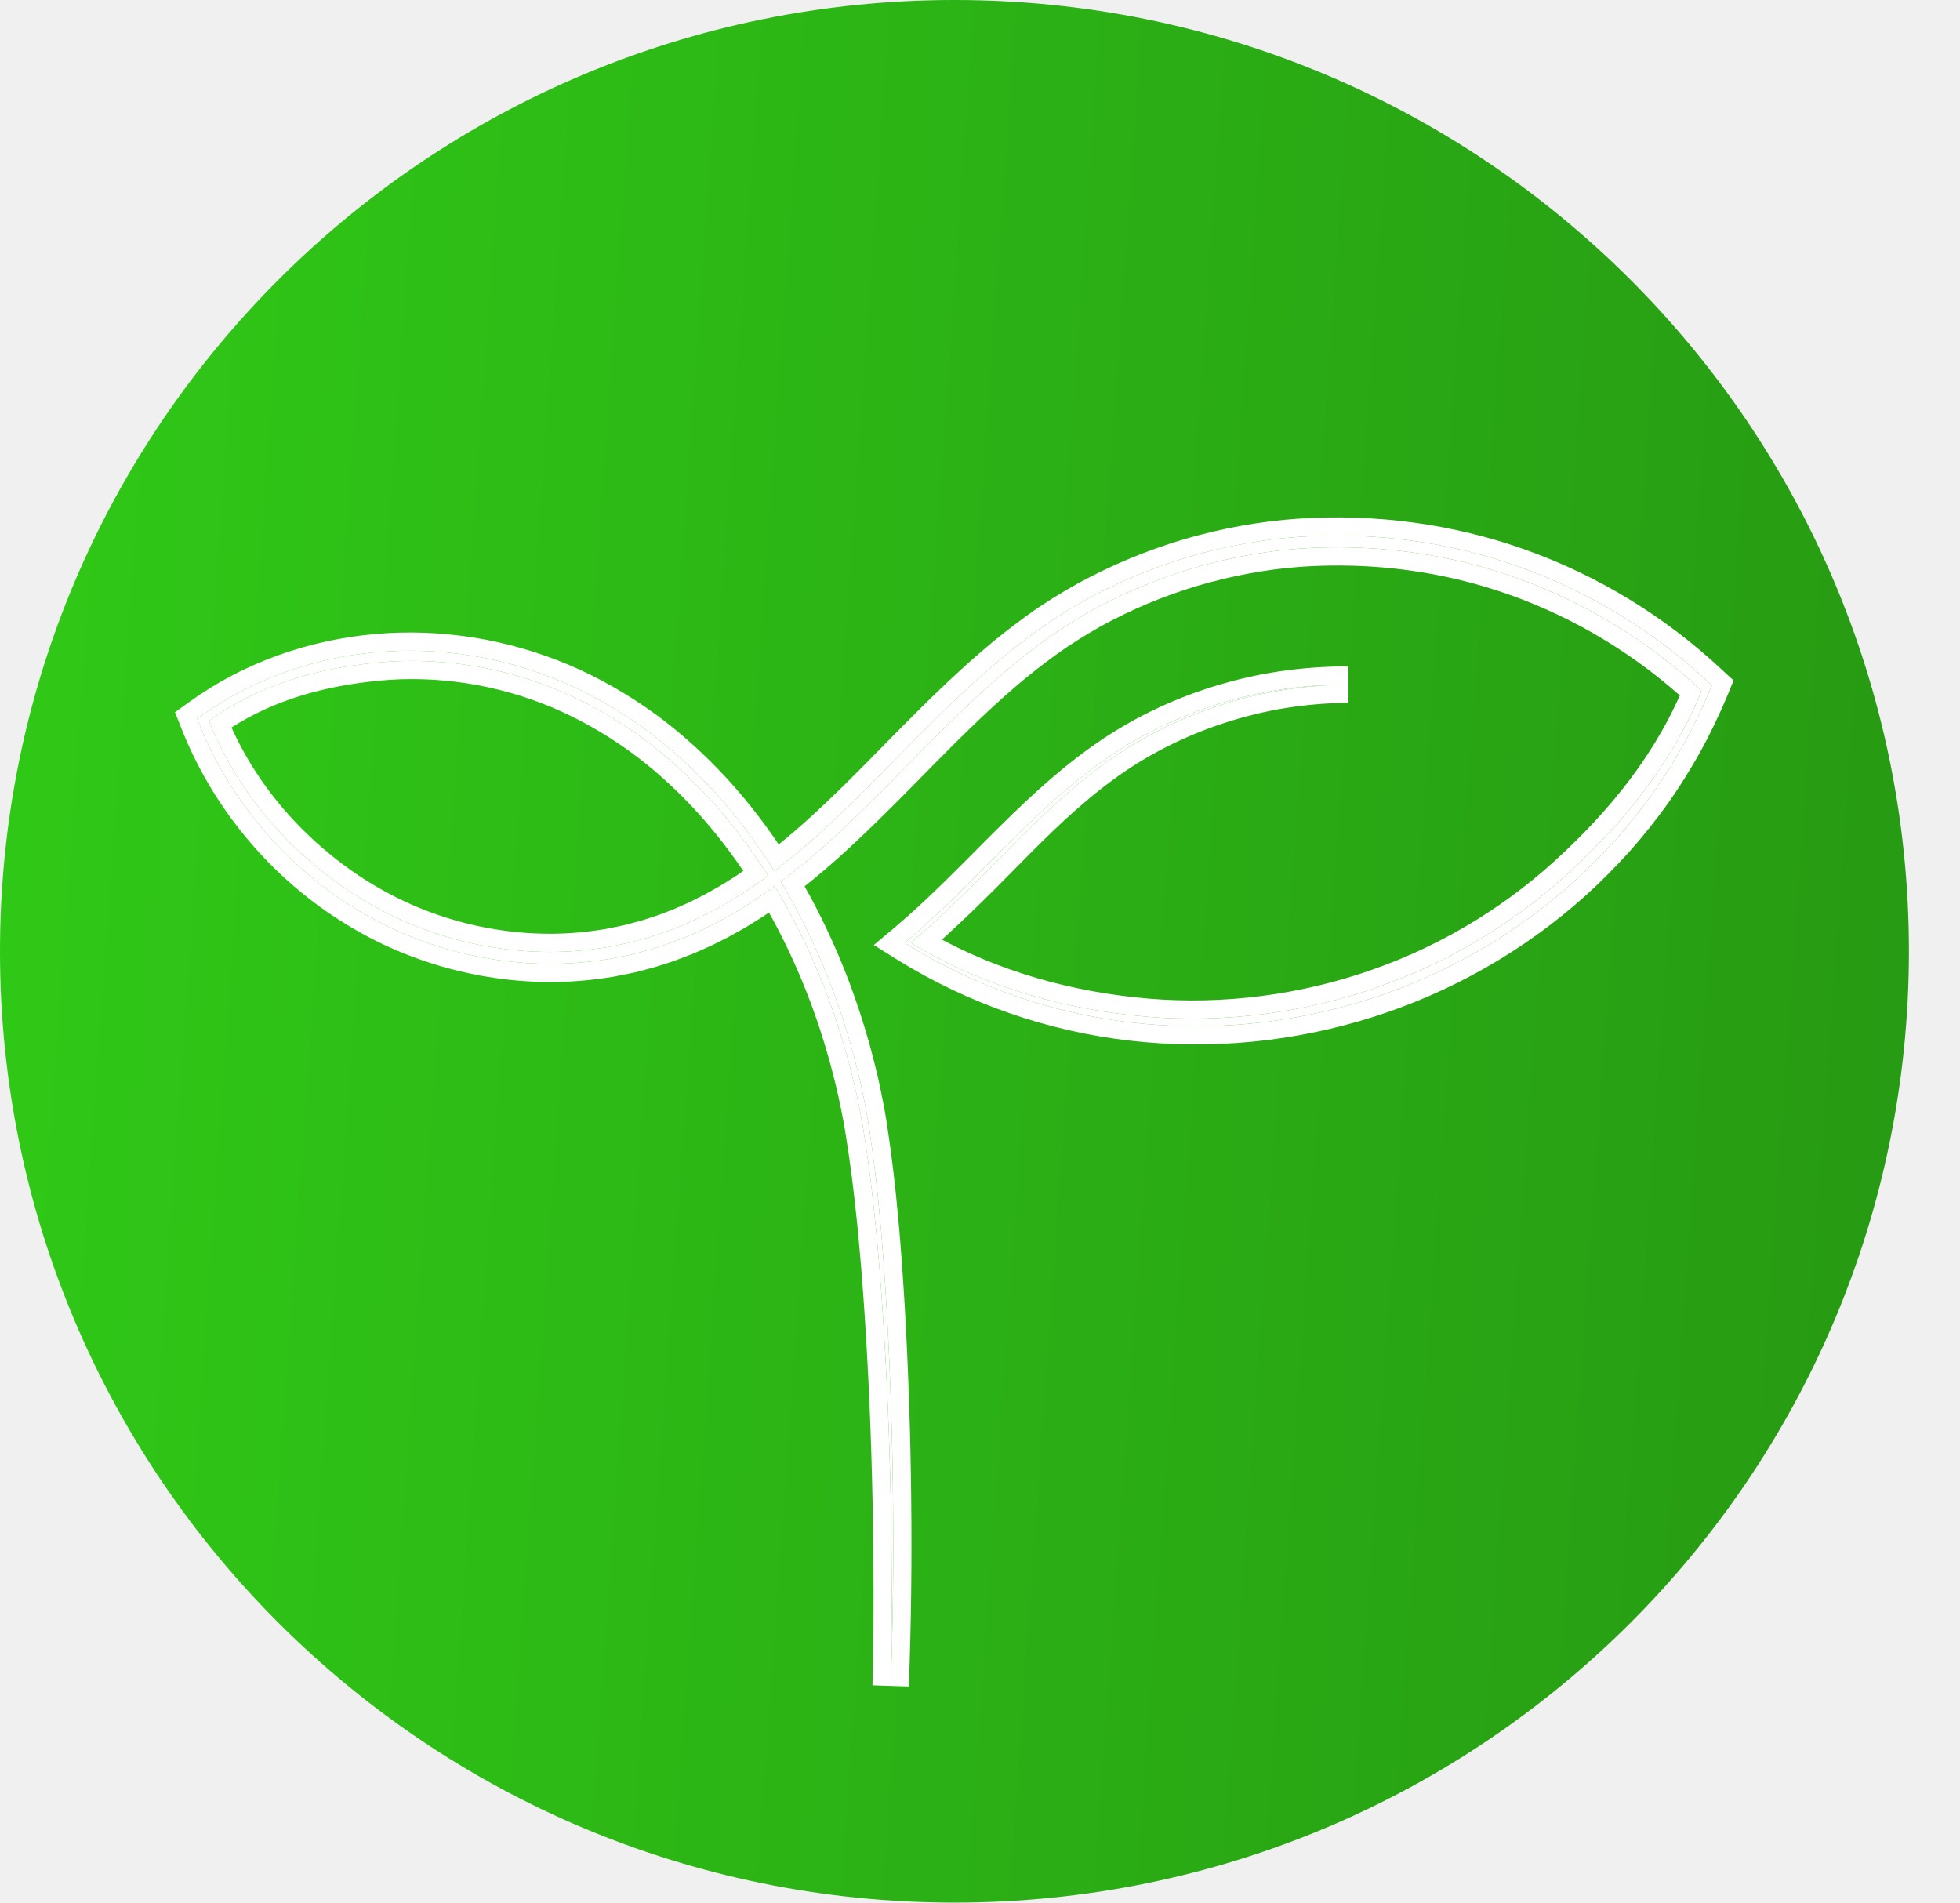
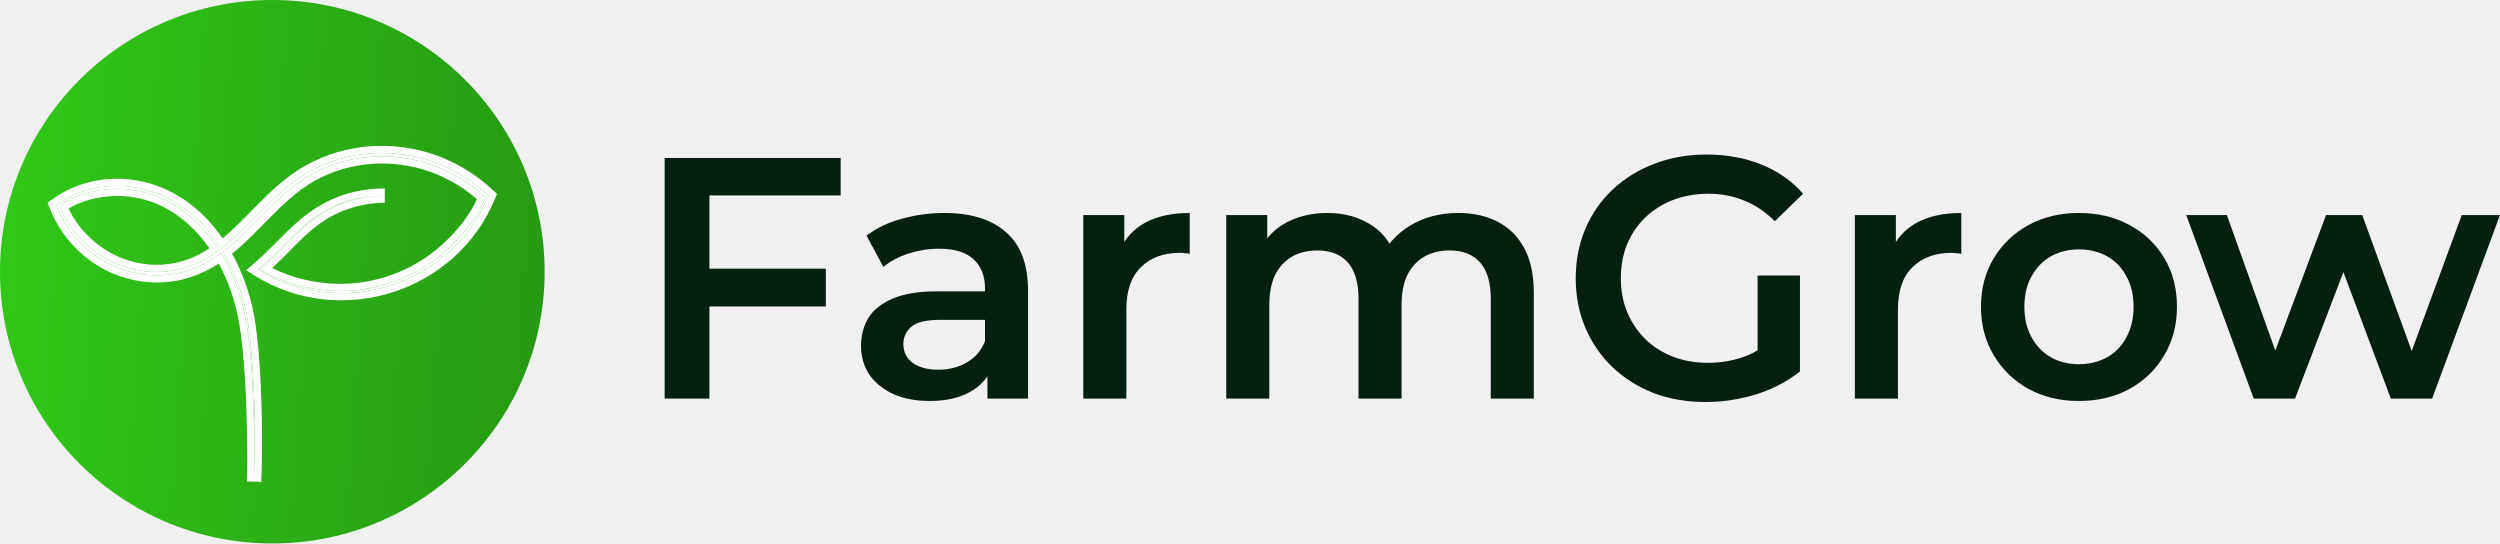
- <svg xmlns="http://www.w3.org/2000/svg" width="34" height="33" viewBox="0 0 34 33" fill="none">
-   <ellipse cx="16.557" cy="16.5" rx="16.557" ry="16.5" fill="url(#paint0_linear_300_52)" />
-   <mask id="path-2-outside-1_300_52" maskUnits="userSpaceOnUse" x="2.42" y="8.289" width="28" height="21" fill="black">
-     <rect fill="white" x="2.42" y="8.289" width="28" height="21" />
-     <path d="M23.389 11.874C23.008 11.878 22.628 11.909 22.253 11.969C21.877 12.029 21.507 12.121 21.146 12.238C20.425 12.473 19.738 12.817 19.128 13.266C18.514 13.713 17.972 14.248 17.44 14.789C16.908 15.332 16.378 15.854 15.8 16.354C16.967 17.058 18.285 17.464 19.64 17.61C20.994 17.761 22.379 17.615 23.673 17.197C24.968 16.78 26.171 16.085 27.175 15.172C28.179 14.259 29.006 13.233 29.518 11.98C28.592 11.117 27.489 10.444 26.296 10.02C25.102 9.594 23.819 9.429 22.557 9.515C21.926 9.559 21.301 9.678 20.693 9.855C20.087 10.036 19.5 10.28 18.946 10.585C18.672 10.74 18.403 10.906 18.146 11.091C17.89 11.277 17.64 11.471 17.4 11.679C16.919 12.092 16.466 12.54 16.017 12.994C15.569 13.448 15.123 13.908 14.654 14.348C14.42 14.569 14.181 14.784 13.931 14.989C13.682 15.194 13.426 15.391 13.156 15.57C13.089 15.616 13.022 15.662 12.952 15.703C12.883 15.745 12.815 15.79 12.745 15.83L12.532 15.949C12.462 15.99 12.388 16.023 12.316 16.06L12.207 16.115C12.17 16.133 12.132 16.148 12.095 16.165C12.021 16.197 11.947 16.232 11.872 16.262C11.72 16.32 11.569 16.381 11.413 16.427C11.259 16.48 11.1 16.516 10.943 16.559L10.703 16.607L10.583 16.631L10.462 16.649C10.14 16.698 9.814 16.72 9.489 16.717C8.838 16.71 8.189 16.604 7.57 16.405C7.26 16.306 6.958 16.183 6.667 16.039C6.377 15.893 6.097 15.726 5.83 15.541C4.767 14.796 3.925 13.741 3.447 12.534L3.42 12.466L3.48 12.423C4.373 11.779 5.446 11.407 6.537 11.311C7.629 11.215 8.742 11.397 9.748 11.824C10.251 12.038 10.727 12.313 11.17 12.632C11.611 12.953 12.015 13.323 12.384 13.723C13.118 14.527 13.702 15.459 14.146 16.446C14.37 16.94 14.558 17.45 14.713 17.969C14.792 18.228 14.858 18.49 14.921 18.753C14.979 19.018 15.034 19.283 15.075 19.551C15.156 20.085 15.22 20.621 15.267 21.159C15.294 21.427 15.312 21.697 15.333 21.965C15.35 22.235 15.371 22.504 15.385 22.773C15.445 23.85 15.48 24.928 15.491 26.006C15.503 27.084 15.491 28.163 15.45 29.24C15.464 28.701 15.469 28.162 15.469 27.623C15.467 27.085 15.463 26.546 15.451 26.007C15.429 24.929 15.384 23.852 15.313 22.777C15.297 22.508 15.274 22.24 15.254 21.971C15.229 21.703 15.209 21.434 15.18 21.167C15.127 20.631 15.059 20.097 14.972 19.567C14.883 19.037 14.758 18.514 14.601 18.001C14.445 17.488 14.256 16.984 14.032 16.497C13.587 15.522 13.004 14.605 12.277 13.819C11.912 13.428 11.514 13.066 11.079 12.755C10.644 12.445 10.177 12.179 9.685 11.973C8.699 11.562 7.615 11.391 6.553 11.491C5.493 11.592 4.485 11.88 3.625 12.504C4.091 13.673 4.912 14.657 5.944 15.379C6.203 15.558 6.475 15.719 6.757 15.859C7.039 15.999 7.332 16.117 7.632 16.213C8.232 16.404 8.861 16.506 9.491 16.511C9.805 16.514 10.12 16.491 10.431 16.444L10.547 16.427L10.663 16.403L10.894 16.356C11.046 16.314 11.2 16.28 11.348 16.228C11.499 16.183 11.645 16.124 11.792 16.068C11.865 16.038 11.936 16.005 12.008 15.973C12.044 15.957 12.08 15.942 12.116 15.924L12.221 15.871C12.291 15.835 12.363 15.802 12.431 15.762L12.637 15.646C12.705 15.606 12.771 15.563 12.838 15.522C12.906 15.481 12.971 15.437 13.036 15.392C13.299 15.217 13.55 15.024 13.793 14.822C14.038 14.621 14.274 14.408 14.505 14.189C14.969 13.754 15.41 13.293 15.861 12.838C16.311 12.384 16.77 11.933 17.26 11.514C17.504 11.304 17.76 11.105 18.022 10.916C18.285 10.727 18.561 10.557 18.844 10.399C19.412 10.088 20.013 9.839 20.634 9.654C21.256 9.474 21.896 9.355 22.542 9.311C23.834 9.225 25.143 9.397 26.362 9.834C27.58 10.269 28.705 10.959 29.648 11.841L29.697 11.886L29.672 11.947C29.538 12.265 29.389 12.578 29.223 12.881C29.054 13.182 28.872 13.476 28.672 13.758C28.469 14.039 28.255 14.31 28.024 14.568C27.792 14.823 27.549 15.07 27.292 15.301C26.264 16.226 25.036 16.924 23.719 17.34C22.402 17.757 20.998 17.896 19.626 17.735C18.255 17.578 16.921 17.113 15.749 16.389L15.693 16.354L15.743 16.312C16.321 15.822 16.849 15.275 17.387 14.737C17.925 14.201 18.475 13.668 19.097 13.224C19.716 12.777 20.41 12.437 21.138 12.21C21.502 12.097 21.875 12.01 22.251 11.955C22.627 11.9 23.009 11.873 23.389 11.874Z" />
+ <svg xmlns="http://www.w3.org/2000/svg" width="138" height="30" viewBox="0 0 138 30" fill="none">
+   <path d="M38.951 14.83H45.586V16.917H38.951V14.83ZM39.16 22.001H36.688V8.721H46.404V10.789H39.16V22.001Z" fill="#062010" />
+   <path d="M54.505 22.001V19.952L54.372 19.516V15.93C54.372 15.234 54.163 14.697 53.744 14.318C53.326 13.925 52.692 13.729 51.843 13.729C51.273 13.729 50.709 13.818 50.151 13.995C49.606 14.172 49.144 14.419 48.763 14.735L47.832 13.008C48.377 12.591 49.023 12.281 49.771 12.079C50.531 11.864 51.317 11.756 52.128 11.756C53.599 11.756 54.733 12.111 55.532 12.819C56.343 13.514 56.748 14.596 56.748 16.063V22.001H54.505ZM51.311 22.134C50.55 22.134 49.885 22.007 49.315 21.754C48.744 21.489 48.301 21.128 47.984 20.673C47.68 20.205 47.528 19.68 47.528 19.098C47.528 18.529 47.661 18.017 47.927 17.562C48.206 17.106 48.656 16.746 49.277 16.48C49.898 16.215 50.721 16.082 51.748 16.082H54.695V17.656H51.919C51.108 17.656 50.563 17.789 50.284 18.055C50.005 18.308 49.866 18.624 49.866 19.003C49.866 19.433 50.037 19.775 50.379 20.028C50.721 20.281 51.197 20.407 51.805 20.407C52.388 20.407 52.908 20.274 53.364 20.009C53.833 19.743 54.169 19.351 54.372 18.833L54.771 20.256C54.543 20.85 54.131 21.312 53.535 21.64C52.952 21.969 52.211 22.134 51.311 22.134Z" fill="#062010" />
+   <path d="M59.798 22.001V11.87H62.061V14.659L61.794 13.843C62.099 13.16 62.574 12.642 63.22 12.288C63.879 11.933 64.697 11.756 65.673 11.756V14.014C65.571 13.989 65.476 13.976 65.388 13.976C65.299 13.963 65.21 13.957 65.121 13.957C64.222 13.957 63.505 14.223 62.973 14.754C62.441 15.272 62.175 16.05 62.175 17.087V22.001H59.798Z" fill="#062010" />
+   <path d="M80.503 11.756C81.314 11.756 82.03 11.915 82.651 12.231C83.285 12.547 83.779 13.034 84.134 13.691C84.489 14.336 84.666 15.171 84.666 16.196V22.001H82.29V16.499C82.29 15.601 82.094 14.931 81.701 14.488C81.308 14.046 80.744 13.824 80.009 13.824C79.489 13.824 79.026 13.938 78.621 14.166C78.228 14.393 77.917 14.729 77.689 15.171C77.474 15.614 77.366 16.177 77.366 16.86V22.001H74.989V16.499C74.989 15.601 74.793 14.931 74.4 14.488C74.007 14.046 73.443 13.824 72.708 13.824C72.188 13.824 71.726 13.938 71.32 14.166C70.927 14.393 70.617 14.729 70.388 15.171C70.173 15.614 70.065 16.177 70.065 16.86V22.001H67.689V11.87H69.951V14.564L69.552 13.767C69.894 13.11 70.388 12.61 71.035 12.269C71.694 11.927 72.442 11.756 73.278 11.756C74.229 11.756 75.053 11.99 75.75 12.458C76.46 12.926 76.929 13.634 77.157 14.583L76.225 14.261C76.555 13.502 77.1 12.895 77.86 12.439C78.621 11.984 79.502 11.756 80.503 11.756Z" fill="#062010" />
+   <path d="M94.148 22.191C93.109 22.191 92.152 22.026 91.278 21.697C90.416 21.356 89.662 20.882 89.015 20.274C88.369 19.655 87.868 18.927 87.513 18.093C87.158 17.258 86.981 16.347 86.981 15.361C86.981 14.374 87.158 13.464 87.513 12.629C87.868 11.794 88.369 11.073 89.015 10.466C89.674 9.847 90.441 9.372 91.316 9.043C92.19 8.702 93.147 8.531 94.186 8.531C95.314 8.531 96.328 8.715 97.228 9.081C98.141 9.448 98.908 9.986 99.529 10.694L97.97 12.212C97.45 11.693 96.886 11.314 96.278 11.073C95.682 10.82 95.023 10.694 94.3 10.694C93.603 10.694 92.957 10.808 92.361 11.036C91.766 11.263 91.252 11.586 90.821 12.003C90.39 12.42 90.055 12.914 89.814 13.483C89.585 14.052 89.471 14.678 89.471 15.361C89.471 16.031 89.585 16.651 89.814 17.22C90.055 17.789 90.39 18.289 90.821 18.719C91.252 19.136 91.759 19.459 92.342 19.686C92.925 19.914 93.572 20.028 94.281 20.028C94.941 20.028 95.574 19.927 96.183 19.724C96.804 19.509 97.393 19.155 97.951 18.662L99.358 20.502C98.66 21.059 97.849 21.482 96.924 21.773C96.011 22.052 95.086 22.191 94.148 22.191ZM97.019 20.18V15.209H99.358V20.502L97.019 20.18Z" fill="#062010" />
+   <path d="M102.389 22.001V11.87H104.652V14.659L104.386 13.843C104.69 13.16 105.165 12.642 105.811 12.288C106.47 11.933 107.288 11.756 108.264 11.756V14.014C108.163 13.989 108.067 13.976 107.979 13.976C107.89 13.963 107.801 13.957 107.713 13.957C106.813 13.957 106.097 14.223 105.564 14.754C105.032 15.272 104.766 16.05 104.766 17.087V22.001H102.389Z" fill="#062010" />
+   <path d="M114.75 22.134C113.711 22.134 112.785 21.912 111.974 21.47C111.163 21.014 110.523 20.395 110.054 19.61C109.585 18.826 109.351 17.935 109.351 16.936C109.351 15.924 109.585 15.032 110.054 14.261C110.523 13.476 111.163 12.863 111.974 12.42C112.785 11.978 113.711 11.756 114.75 11.756C115.802 11.756 116.734 11.978 117.545 12.42C118.369 12.863 119.009 13.47 119.465 14.242C119.934 15.013 120.168 15.911 120.168 16.936C120.168 17.935 119.934 18.826 119.465 19.61C119.009 20.395 118.369 21.014 117.545 21.47C116.734 21.912 115.802 22.134 114.75 22.134ZM114.75 20.104C115.333 20.104 115.853 19.977 116.309 19.724C116.765 19.471 117.12 19.105 117.374 18.624C117.64 18.143 117.773 17.581 117.773 16.936C117.773 16.278 117.64 15.715 117.374 15.247C117.12 14.767 116.765 14.4 116.309 14.147C115.853 13.894 115.339 13.767 114.769 13.767C114.186 13.767 113.666 13.894 113.21 14.147C112.766 14.4 112.411 14.767 112.145 15.247C111.879 15.715 111.746 16.278 111.746 16.936C111.746 17.581 111.879 18.143 112.145 18.624C112.411 19.105 112.766 19.471 113.21 19.724C113.666 19.977 114.18 20.104 114.75 20.104Z" fill="#062010" />
+   <path d="M124.406 22.001L120.679 11.87H122.923L126.117 20.806H125.052L128.398 11.87H130.395L133.646 20.806H132.6L135.889 11.87H137.999L134.254 22.001H131.973L129.007 14.09H129.71L126.687 22.001H124.406Z" fill="#062010" />
+   <ellipse cx="15.032" cy="15" rx="15.032" ry="15" fill="url(#paint0_linear_300_1155)" />
+   <mask id="path-3-outside-1_300_1155" maskUnits="userSpaceOnUse" x="2.106" y="7.445" width="26" height="20" fill="black">
+     <rect fill="white" x="2.106" y="7.445" width="26" height="20" />
+     <path d="M21.236 10.795C20.89 10.799 20.546 10.827 20.205 10.882C19.864 10.937 19.528 11.02 19.2 11.126C18.545 11.34 17.921 11.652 17.367 12.061C16.81 12.467 16.319 12.954 15.835 13.445C15.353 13.938 14.871 14.414 14.346 14.868C15.406 15.508 16.603 15.877 17.833 16.01C19.062 16.147 20.319 16.015 21.494 15.635C22.67 15.255 23.762 14.624 24.674 13.793C25.585 12.964 26.336 12.031 26.801 10.892C25.96 10.107 24.958 9.496 23.875 9.11C22.792 8.723 21.627 8.572 20.481 8.651C19.908 8.691 19.34 8.799 18.789 8.96C18.238 9.125 17.706 9.346 17.203 9.624C16.953 9.764 16.709 9.915 16.477 10.084C16.244 10.252 16.017 10.429 15.799 10.618C15.362 10.993 14.951 11.4 14.544 11.813C14.136 12.226 13.732 12.645 13.306 13.045C13.093 13.245 12.876 13.441 12.65 13.627C12.424 13.814 12.191 13.993 11.945 14.156C11.885 14.197 11.824 14.239 11.761 14.276C11.698 14.315 11.636 14.355 11.572 14.392L11.38 14.5C11.316 14.537 11.248 14.567 11.183 14.601L11.084 14.651C11.051 14.667 11.016 14.681 10.983 14.696C10.915 14.725 10.848 14.757 10.78 14.785C10.642 14.838 10.505 14.893 10.363 14.934C10.223 14.983 10.079 15.015 9.936 15.054L9.719 15.098L9.61 15.12L9.5 15.136C9.208 15.18 8.912 15.2 8.616 15.198C8.025 15.192 7.436 15.095 6.874 14.915C6.593 14.824 6.319 14.713 6.055 14.581C5.791 14.448 5.537 14.297 5.295 14.129C4.33 13.451 3.565 12.492 3.131 11.396L3.106 11.333L3.161 11.294C3.971 10.709 4.946 10.371 5.936 10.283C6.928 10.196 7.938 10.362 8.852 10.75C9.309 10.945 9.741 11.195 10.142 11.485C10.543 11.776 10.91 12.112 11.245 12.476C11.911 13.207 12.441 14.054 12.845 14.952C13.048 15.401 13.218 15.864 13.359 16.336C13.431 16.571 13.491 16.81 13.548 17.049C13.601 17.289 13.65 17.531 13.688 17.774C13.762 18.26 13.819 18.747 13.862 19.236C13.887 19.48 13.903 19.725 13.922 19.969C13.938 20.214 13.957 20.459 13.969 20.703C14.024 21.682 14.056 22.662 14.066 23.643C14.077 24.623 14.066 25.603 14.028 26.583C14.041 26.093 14.046 25.603 14.046 25.113C14.044 24.623 14.04 24.133 14.029 23.643C14.009 22.664 13.969 21.685 13.904 20.707C13.889 20.463 13.868 20.219 13.85 19.974C13.828 19.731 13.81 19.487 13.783 19.243C13.735 18.756 13.673 18.27 13.595 17.789C13.514 17.307 13.4 16.832 13.258 16.365C13.116 15.898 12.945 15.441 12.741 14.998C12.337 14.111 11.808 13.278 11.148 12.563C10.816 12.207 10.455 11.879 10.06 11.596C9.665 11.314 9.242 11.073 8.794 10.885C7.9 10.511 6.915 10.356 5.951 10.447C4.989 10.539 4.074 10.8 3.292 11.368C3.715 12.431 4.461 13.325 5.398 13.981C5.633 14.144 5.88 14.29 6.136 14.418C6.392 14.545 6.658 14.653 6.931 14.74C7.476 14.914 8.046 15.007 8.618 15.011C8.904 15.013 9.19 14.993 9.472 14.95L9.577 14.934L9.683 14.913L9.892 14.87C10.03 14.832 10.17 14.801 10.305 14.753C10.441 14.712 10.574 14.659 10.707 14.608C10.773 14.581 10.838 14.55 10.904 14.521C10.936 14.507 10.969 14.493 11.001 14.477L11.097 14.429C11.16 14.396 11.226 14.366 11.287 14.33L11.474 14.224C11.536 14.188 11.596 14.149 11.657 14.111C11.719 14.075 11.778 14.034 11.837 13.994C12.076 13.835 12.303 13.659 12.525 13.475C12.747 13.293 12.961 13.098 13.171 12.9C13.591 12.504 13.992 12.085 14.402 11.672C14.811 11.259 15.227 10.848 15.672 10.468C15.893 10.277 16.126 10.097 16.364 9.925C16.602 9.753 16.853 9.598 17.11 9.454C17.625 9.171 18.172 8.945 18.735 8.777C19.3 8.614 19.881 8.505 20.468 8.465C21.64 8.387 22.829 8.543 23.936 8.94C25.041 9.336 26.062 9.963 26.919 10.766L26.963 10.807L26.94 10.861C26.819 11.151 26.684 11.435 26.533 11.711C26.38 11.985 26.214 12.252 26.032 12.508C25.848 12.763 25.654 13.01 25.445 13.244C25.234 13.477 25.014 13.701 24.78 13.911C23.847 14.751 22.732 15.386 21.536 15.765C20.341 16.143 19.065 16.27 17.82 16.123C16.575 15.981 15.364 15.558 14.3 14.9L14.249 14.868L14.295 14.829C14.819 14.384 15.299 13.887 15.787 13.398C16.276 12.911 16.775 12.426 17.34 12.023C17.902 11.617 18.532 11.307 19.193 11.1C19.523 10.998 19.861 10.919 20.203 10.869C20.545 10.819 20.891 10.794 21.236 10.795Z" />
  </mask>
-   <path d="M23.389 11.874C23.008 11.878 22.628 11.909 22.253 11.969C21.877 12.029 21.507 12.121 21.146 12.238C20.425 12.473 19.738 12.817 19.128 13.266C18.514 13.713 17.972 14.248 17.44 14.789C16.908 15.332 16.378 15.854 15.8 16.354C16.967 17.058 18.285 17.464 19.64 17.61C20.994 17.761 22.379 17.615 23.673 17.197C24.968 16.78 26.171 16.085 27.175 15.172C28.179 14.259 29.006 13.233 29.518 11.98C28.592 11.117 27.489 10.444 26.296 10.02C25.102 9.594 23.819 9.429 22.557 9.515C21.926 9.559 21.301 9.678 20.693 9.855C20.087 10.036 19.5 10.28 18.946 10.585C18.672 10.74 18.403 10.906 18.146 11.091C17.89 11.277 17.64 11.471 17.4 11.679C16.919 12.092 16.466 12.54 16.017 12.994C15.569 13.448 15.123 13.908 14.654 14.348C14.42 14.569 14.181 14.784 13.931 14.989C13.682 15.194 13.426 15.391 13.156 15.57C13.089 15.616 13.022 15.662 12.952 15.703C12.883 15.745 12.815 15.79 12.745 15.83L12.532 15.949C12.462 15.99 12.388 16.023 12.316 16.06L12.207 16.115C12.17 16.133 12.132 16.148 12.095 16.165C12.021 16.197 11.947 16.232 11.872 16.262C11.72 16.32 11.569 16.381 11.413 16.427C11.259 16.48 11.1 16.516 10.943 16.559L10.703 16.607L10.583 16.631L10.462 16.649C10.14 16.698 9.814 16.72 9.489 16.717C8.838 16.71 8.189 16.604 7.57 16.405C7.26 16.306 6.958 16.183 6.667 16.039C6.377 15.893 6.097 15.726 5.83 15.541C4.767 14.796 3.925 13.741 3.447 12.534L3.42 12.466L3.48 12.423C4.373 11.779 5.446 11.407 6.537 11.311C7.629 11.215 8.742 11.397 9.748 11.824C10.251 12.038 10.727 12.313 11.17 12.632C11.611 12.953 12.015 13.323 12.384 13.723C13.118 14.527 13.702 15.459 14.146 16.446C14.37 16.94 14.558 17.45 14.713 17.969C14.792 18.228 14.858 18.49 14.921 18.753C14.979 19.018 15.034 19.283 15.075 19.551C15.156 20.085 15.22 20.621 15.267 21.159C15.294 21.427 15.312 21.697 15.333 21.965C15.35 22.235 15.371 22.504 15.385 22.773C15.445 23.85 15.48 24.928 15.491 26.006C15.503 27.084 15.491 28.163 15.45 29.24C15.464 28.701 15.469 28.162 15.469 27.623C15.467 27.085 15.463 26.546 15.451 26.007C15.429 24.929 15.384 23.852 15.313 22.777C15.297 22.508 15.274 22.24 15.254 21.971C15.229 21.703 15.209 21.434 15.18 21.167C15.127 20.631 15.059 20.097 14.972 19.567C14.883 19.037 14.758 18.514 14.601 18.001C14.445 17.488 14.256 16.984 14.032 16.497C13.587 15.522 13.004 14.605 12.277 13.819C11.912 13.428 11.514 13.066 11.079 12.755C10.644 12.445 10.177 12.179 9.685 11.973C8.699 11.562 7.615 11.391 6.553 11.491C5.493 11.592 4.485 11.88 3.625 12.504C4.091 13.673 4.912 14.657 5.944 15.379C6.203 15.558 6.475 15.719 6.757 15.859C7.039 15.999 7.332 16.117 7.632 16.213C8.232 16.404 8.861 16.506 9.491 16.511C9.805 16.514 10.12 16.491 10.431 16.444L10.547 16.427L10.663 16.403L10.894 16.356C11.046 16.314 11.2 16.28 11.348 16.228C11.499 16.183 11.645 16.124 11.792 16.068C11.865 16.038 11.936 16.005 12.008 15.973C12.044 15.957 12.08 15.942 12.116 15.924L12.221 15.871C12.291 15.835 12.363 15.802 12.431 15.762L12.637 15.646C12.705 15.606 12.771 15.563 12.838 15.522C12.906 15.481 12.971 15.437 13.036 15.392C13.299 15.217 13.55 15.024 13.793 14.822C14.038 14.621 14.274 14.408 14.505 14.189C14.969 13.754 15.41 13.293 15.861 12.838C16.311 12.384 16.77 11.933 17.26 11.514C17.504 11.304 17.76 11.105 18.022 10.916C18.285 10.727 18.561 10.557 18.844 10.399C19.412 10.088 20.013 9.839 20.634 9.654C21.256 9.474 21.896 9.355 22.542 9.311C23.834 9.225 25.143 9.397 26.362 9.834C27.58 10.269 28.705 10.959 29.648 11.841L29.697 11.886L29.672 11.947C29.538 12.265 29.389 12.578 29.223 12.881C29.054 13.182 28.872 13.476 28.672 13.758C28.469 14.039 28.255 14.31 28.024 14.568C27.792 14.823 27.549 15.07 27.292 15.301C26.264 16.226 25.036 16.924 23.719 17.34C22.402 17.757 20.998 17.896 19.626 17.735C18.255 17.578 16.921 17.113 15.749 16.389L15.693 16.354L15.743 16.312C16.321 15.822 16.849 15.275 17.387 14.737C17.925 14.201 18.475 13.668 19.097 13.224C19.716 12.777 20.41 12.437 21.138 12.21C21.502 12.097 21.875 12.01 22.251 11.955C22.627 11.9 23.009 11.873 23.389 11.874Z" fill="white" />
-   <path d="M23.389 11.874C23.008 11.878 22.628 11.909 22.253 11.969C21.877 12.029 21.507 12.121 21.146 12.238C20.425 12.473 19.738 12.817 19.128 13.266C18.514 13.713 17.972 14.248 17.44 14.789C16.908 15.332 16.378 15.854 15.8 16.354C16.967 17.058 18.285 17.464 19.64 17.61C20.994 17.761 22.379 17.615 23.673 17.197C24.968 16.78 26.171 16.085 27.175 15.172C28.179 14.259 29.006 13.233 29.518 11.98C28.592 11.117 27.489 10.444 26.296 10.02C25.102 9.594 23.819 9.429 22.557 9.515C21.926 9.559 21.301 9.678 20.693 9.855C20.087 10.036 19.5 10.28 18.946 10.585C18.672 10.74 18.403 10.906 18.146 11.091C17.89 11.277 17.64 11.471 17.4 11.679C16.919 12.092 16.466 12.54 16.017 12.994C15.569 13.448 15.123 13.908 14.654 14.348C14.42 14.569 14.181 14.784 13.931 14.989C13.682 15.194 13.426 15.391 13.156 15.57C13.089 15.616 13.022 15.662 12.952 15.703C12.883 15.745 12.815 15.79 12.745 15.83L12.532 15.949C12.462 15.99 12.388 16.023 12.316 16.06L12.207 16.115C12.17 16.133 12.132 16.148 12.095 16.165C12.021 16.197 11.947 16.232 11.872 16.262C11.72 16.32 11.569 16.381 11.413 16.427C11.259 16.48 11.1 16.516 10.943 16.559L10.703 16.607L10.583 16.631L10.462 16.649C10.14 16.698 9.814 16.72 9.489 16.717C8.838 16.71 8.189 16.604 7.57 16.405C7.26 16.306 6.958 16.183 6.667 16.039C6.377 15.893 6.097 15.726 5.83 15.541C4.767 14.796 3.925 13.741 3.447 12.534L3.42 12.466L3.48 12.423C4.373 11.779 5.446 11.407 6.537 11.311C7.629 11.215 8.742 11.397 9.748 11.824C10.251 12.038 10.727 12.313 11.17 12.632C11.611 12.953 12.015 13.323 12.384 13.723C13.118 14.527 13.702 15.459 14.146 16.446C14.37 16.94 14.558 17.45 14.713 17.969C14.792 18.228 14.858 18.49 14.921 18.753C14.979 19.018 15.034 19.283 15.075 19.551C15.156 20.085 15.22 20.621 15.267 21.159C15.294 21.427 15.312 21.697 15.333 21.965C15.35 22.235 15.371 22.504 15.385 22.773C15.445 23.85 15.48 24.928 15.491 26.006C15.503 27.084 15.491 28.163 15.45 29.24C15.464 28.701 15.469 28.162 15.469 27.623C15.467 27.085 15.463 26.546 15.451 26.007C15.429 24.929 15.384 23.852 15.313 22.777C15.297 22.508 15.274 22.24 15.254 21.971C15.229 21.703 15.209 21.434 15.18 21.167C15.127 20.631 15.059 20.097 14.972 19.567C14.883 19.037 14.758 18.514 14.601 18.001C14.445 17.488 14.256 16.984 14.032 16.497C13.587 15.522 13.004 14.605 12.277 13.819C11.912 13.428 11.514 13.066 11.079 12.755C10.644 12.445 10.177 12.179 9.685 11.973C8.699 11.562 7.615 11.391 6.553 11.491C5.493 11.592 4.485 11.88 3.625 12.504C4.091 13.673 4.912 14.657 5.944 15.379C6.203 15.558 6.475 15.719 6.757 15.859C7.039 15.999 7.332 16.117 7.632 16.213C8.232 16.404 8.861 16.506 9.491 16.511C9.805 16.514 10.12 16.491 10.431 16.444L10.547 16.427L10.663 16.403L10.894 16.356C11.046 16.314 11.2 16.28 11.348 16.228C11.499 16.183 11.645 16.124 11.792 16.068C11.865 16.038 11.936 16.005 12.008 15.973C12.044 15.957 12.08 15.942 12.116 15.924L12.221 15.871C12.291 15.835 12.363 15.802 12.431 15.762L12.637 15.646C12.705 15.606 12.771 15.563 12.838 15.522C12.906 15.481 12.971 15.437 13.036 15.392C13.299 15.217 13.55 15.024 13.793 14.822C14.038 14.621 14.274 14.408 14.505 14.189C14.969 13.754 15.41 13.293 15.861 12.838C16.311 12.384 16.77 11.933 17.26 11.514C17.504 11.304 17.76 11.105 18.022 10.916C18.285 10.727 18.561 10.557 18.844 10.399C19.412 10.088 20.013 9.839 20.634 9.654C21.256 9.474 21.896 9.355 22.542 9.311C23.834 9.225 25.143 9.397 26.362 9.834C27.58 10.269 28.705 10.959 29.648 11.841L29.697 11.886L29.672 11.947C29.538 12.265 29.389 12.578 29.223 12.881C29.054 13.182 28.872 13.476 28.672 13.758C28.469 14.039 28.255 14.31 28.024 14.568C27.792 14.823 27.549 15.07 27.292 15.301C26.264 16.226 25.036 16.924 23.719 17.34C22.402 17.757 20.998 17.896 19.626 17.735C18.255 17.578 16.921 17.113 15.749 16.389L15.693 16.354L15.743 16.312C16.321 15.822 16.849 15.275 17.387 14.737C17.925 14.201 18.475 13.668 19.097 13.224C19.716 12.777 20.41 12.437 21.138 12.21C21.502 12.097 21.875 12.01 22.251 11.955C22.627 11.9 23.009 11.873 23.389 11.874Z" stroke="white" stroke-width="0.631" mask="url(#path-2-outside-1_300_52)" />
+   <path d="M21.236 10.795C20.89 10.799 20.546 10.827 20.205 10.882C19.864 10.937 19.528 11.02 19.2 11.126C18.545 11.34 17.921 11.652 17.367 12.061C16.81 12.467 16.319 12.954 15.835 13.445C15.353 13.938 14.871 14.414 14.346 14.868C15.406 15.508 16.603 15.877 17.833 16.01C19.062 16.147 20.319 16.015 21.494 15.635C22.67 15.255 23.762 14.624 24.674 13.793C25.585 12.964 26.336 12.031 26.801 10.892C25.96 10.107 24.958 9.496 23.875 9.11C22.792 8.723 21.627 8.572 20.481 8.651C19.908 8.691 19.34 8.799 18.789 8.96C18.238 9.125 17.706 9.346 17.203 9.624C16.953 9.764 16.709 9.915 16.477 10.084C16.244 10.252 16.017 10.429 15.799 10.618C15.362 10.993 14.951 11.4 14.544 11.813C14.136 12.226 13.732 12.645 13.306 13.045C13.093 13.245 12.876 13.441 12.65 13.627C12.424 13.814 12.191 13.993 11.945 14.156C11.885 14.197 11.824 14.239 11.761 14.276C11.698 14.315 11.636 14.355 11.572 14.392L11.38 14.5C11.316 14.537 11.248 14.567 11.183 14.601L11.084 14.651C11.051 14.667 11.016 14.681 10.983 14.696C10.915 14.725 10.848 14.757 10.78 14.785C10.642 14.838 10.505 14.893 10.363 14.934C10.223 14.983 10.079 15.015 9.936 15.054L9.719 15.098L9.61 15.12L9.5 15.136C9.208 15.18 8.912 15.2 8.616 15.198C8.025 15.192 7.436 15.095 6.874 14.915C6.593 14.824 6.319 14.713 6.055 14.581C5.791 14.448 5.537 14.297 5.295 14.129C4.33 13.451 3.565 12.492 3.131 11.396L3.106 11.333L3.161 11.294C3.971 10.709 4.946 10.371 5.936 10.283C6.928 10.196 7.938 10.362 8.852 10.75C9.309 10.945 9.741 11.195 10.142 11.485C10.543 11.776 10.91 12.112 11.245 12.476C11.911 13.207 12.441 14.054 12.845 14.952C13.048 15.401 13.218 15.864 13.359 16.336C13.431 16.571 13.491 16.81 13.548 17.049C13.601 17.289 13.65 17.531 13.688 17.774C13.762 18.26 13.819 18.747 13.862 19.236C13.887 19.48 13.903 19.725 13.922 19.969C13.938 20.214 13.957 20.459 13.969 20.703C14.024 21.682 14.056 22.662 14.066 23.643C14.077 24.623 14.066 25.603 14.028 26.583C14.041 26.093 14.046 25.603 14.046 25.113C14.044 24.623 14.04 24.133 14.029 23.643C14.009 22.664 13.969 21.685 13.904 20.707C13.889 20.463 13.868 20.219 13.85 19.974C13.828 19.731 13.81 19.487 13.783 19.243C13.735 18.756 13.673 18.27 13.595 17.789C13.514 17.307 13.4 16.832 13.258 16.365C13.116 15.898 12.945 15.441 12.741 14.998C12.337 14.111 11.808 13.278 11.148 12.563C10.816 12.207 10.455 11.879 10.06 11.596C9.665 11.314 9.242 11.073 8.794 10.885C7.9 10.511 6.915 10.356 5.951 10.447C4.989 10.539 4.074 10.8 3.292 11.368C3.715 12.431 4.461 13.325 5.398 13.981C5.633 14.144 5.88 14.29 6.136 14.418C6.392 14.545 6.658 14.653 6.931 14.74C7.476 14.914 8.046 15.007 8.618 15.011C8.904 15.013 9.19 14.993 9.472 14.95L9.577 14.934L9.683 14.913L9.892 14.87C10.03 14.832 10.17 14.801 10.305 14.753C10.441 14.712 10.574 14.659 10.707 14.608C10.773 14.581 10.838 14.55 10.904 14.521C10.936 14.507 10.969 14.493 11.001 14.477L11.097 14.429C11.16 14.396 11.226 14.366 11.287 14.33L11.474 14.224C11.536 14.188 11.596 14.149 11.657 14.111C11.719 14.075 11.778 14.034 11.837 13.994C12.076 13.835 12.303 13.659 12.525 13.475C12.747 13.293 12.961 13.098 13.171 12.9C13.591 12.504 13.992 12.085 14.402 11.672C14.811 11.259 15.227 10.848 15.672 10.468C15.893 10.277 16.126 10.097 16.364 9.925C16.602 9.753 16.853 9.598 17.11 9.454C17.625 9.171 18.172 8.945 18.735 8.777C19.3 8.614 19.881 8.505 20.468 8.465C21.64 8.387 22.829 8.543 23.936 8.94C25.041 9.336 26.062 9.963 26.919 10.766L26.963 10.807L26.94 10.861C26.819 11.151 26.684 11.435 26.533 11.711C26.38 11.985 26.214 12.252 26.032 12.508C25.848 12.763 25.654 13.01 25.445 13.244C25.234 13.477 25.014 13.701 24.78 13.911C23.847 14.751 22.732 15.386 21.536 15.765C20.341 16.143 19.065 16.27 17.82 16.123C16.575 15.981 15.364 15.558 14.3 14.9L14.249 14.868L14.295 14.829C14.819 14.384 15.299 13.887 15.787 13.398C16.276 12.911 16.775 12.426 17.34 12.023C17.902 11.617 18.532 11.307 19.193 11.1C19.523 10.998 19.861 10.919 20.203 10.869C20.545 10.819 20.891 10.794 21.236 10.795Z" fill="white" />
+   <path d="M21.236 10.795C20.89 10.799 20.546 10.827 20.205 10.882C19.864 10.937 19.528 11.02 19.2 11.126C18.545 11.34 17.921 11.652 17.367 12.061C16.81 12.467 16.319 12.954 15.835 13.445C15.353 13.938 14.871 14.414 14.346 14.868C15.406 15.508 16.603 15.877 17.833 16.01C19.062 16.147 20.319 16.015 21.494 15.635C22.67 15.255 23.762 14.624 24.674 13.793C25.585 12.964 26.336 12.031 26.801 10.892C25.96 10.107 24.958 9.496 23.875 9.11C22.792 8.723 21.627 8.572 20.481 8.651C19.908 8.691 19.34 8.799 18.789 8.96C18.238 9.125 17.706 9.346 17.203 9.624C16.953 9.764 16.709 9.915 16.477 10.084C16.244 10.252 16.017 10.429 15.799 10.618C15.362 10.993 14.951 11.4 14.544 11.813C14.136 12.226 13.732 12.645 13.306 13.045C13.093 13.245 12.876 13.441 12.65 13.627C12.424 13.814 12.191 13.993 11.945 14.156C11.885 14.197 11.824 14.239 11.761 14.276C11.698 14.315 11.636 14.355 11.572 14.392L11.38 14.5C11.316 14.537 11.248 14.567 11.183 14.601L11.084 14.651C11.051 14.667 11.016 14.681 10.983 14.696C10.915 14.725 10.848 14.757 10.78 14.785C10.642 14.838 10.505 14.893 10.363 14.934C10.223 14.983 10.079 15.015 9.936 15.054L9.719 15.098L9.61 15.12L9.5 15.136C9.208 15.18 8.912 15.2 8.616 15.198C8.025 15.192 7.436 15.095 6.874 14.915C6.593 14.824 6.319 14.713 6.055 14.581C5.791 14.448 5.537 14.297 5.295 14.129C4.33 13.451 3.565 12.492 3.131 11.396L3.106 11.333L3.161 11.294C3.971 10.709 4.946 10.371 5.936 10.283C6.928 10.196 7.938 10.362 8.852 10.75C9.309 10.945 9.741 11.195 10.142 11.485C10.543 11.776 10.91 12.112 11.245 12.476C11.911 13.207 12.441 14.054 12.845 14.952C13.048 15.401 13.218 15.864 13.359 16.336C13.431 16.571 13.491 16.81 13.548 17.049C13.601 17.289 13.65 17.531 13.688 17.774C13.762 18.26 13.819 18.747 13.862 19.236C13.887 19.48 13.903 19.725 13.922 19.969C13.938 20.214 13.957 20.459 13.969 20.703C14.024 21.682 14.056 22.662 14.066 23.643C14.077 24.623 14.066 25.603 14.028 26.583C14.041 26.093 14.046 25.603 14.046 25.113C14.044 24.623 14.04 24.133 14.029 23.643C14.009 22.664 13.969 21.685 13.904 20.707C13.889 20.463 13.868 20.219 13.85 19.974C13.828 19.731 13.81 19.487 13.783 19.243C13.735 18.756 13.673 18.27 13.595 17.789C13.514 17.307 13.4 16.832 13.258 16.365C13.116 15.898 12.945 15.441 12.741 14.998C12.337 14.111 11.808 13.278 11.148 12.563C10.816 12.207 10.455 11.879 10.06 11.596C9.665 11.314 9.242 11.073 8.794 10.885C7.9 10.511 6.915 10.356 5.951 10.447C4.989 10.539 4.074 10.8 3.292 11.368C3.715 12.431 4.461 13.325 5.398 13.981C5.633 14.144 5.88 14.29 6.136 14.418C6.392 14.545 6.658 14.653 6.931 14.74C7.476 14.914 8.046 15.007 8.618 15.011C8.904 15.013 9.19 14.993 9.472 14.95L9.577 14.934L9.683 14.913L9.892 14.87C10.03 14.832 10.17 14.801 10.305 14.753C10.441 14.712 10.574 14.659 10.707 14.608C10.773 14.581 10.838 14.55 10.904 14.521C10.936 14.507 10.969 14.493 11.001 14.477L11.097 14.429C11.16 14.396 11.226 14.366 11.287 14.33L11.474 14.224C11.536 14.188 11.596 14.149 11.657 14.111C11.719 14.075 11.778 14.034 11.837 13.994C12.076 13.835 12.303 13.659 12.525 13.475C12.747 13.293 12.961 13.098 13.171 12.9C13.591 12.504 13.992 12.085 14.402 11.672C14.811 11.259 15.227 10.848 15.672 10.468C15.893 10.277 16.126 10.097 16.364 9.925C16.602 9.753 16.853 9.598 17.11 9.454C17.625 9.171 18.172 8.945 18.735 8.777C19.3 8.614 19.881 8.505 20.468 8.465C21.64 8.387 22.829 8.543 23.936 8.94C25.041 9.336 26.062 9.963 26.919 10.766L26.963 10.807L26.94 10.861C26.819 11.151 26.684 11.435 26.533 11.711C26.38 11.985 26.214 12.252 26.032 12.508C25.848 12.763 25.654 13.01 25.445 13.244C25.234 13.477 25.014 13.701 24.78 13.911C23.847 14.751 22.732 15.386 21.536 15.765C20.341 16.143 19.065 16.27 17.82 16.123C16.575 15.981 15.364 15.558 14.3 14.9L14.249 14.868L14.295 14.829C14.819 14.384 15.299 13.887 15.787 13.398C16.276 12.911 16.775 12.426 17.34 12.023C17.902 11.617 18.532 11.307 19.193 11.1C19.523 10.998 19.861 10.919 20.203 10.869C20.545 10.819 20.891 10.794 21.236 10.795Z" stroke="white" stroke-width="0.789" mask="url(#path-3-outside-1_300_1155)" />
  <defs>
-     <linearGradient id="paint0_linear_300_52" x1="1.91612e-07" y1="6.188" x2="34.231" y2="8.616" gradientUnits="userSpaceOnUse">
+     <linearGradient id="paint0_linear_300_1155" x1="1.73964e-07" y1="5.625" x2="31.078" y2="7.827" gradientUnits="userSpaceOnUse">
      <stop stop-color="#30C917" />
      <stop offset="1" stop-color="#279A13" />
    </linearGradient>
  </defs>
</svg>
